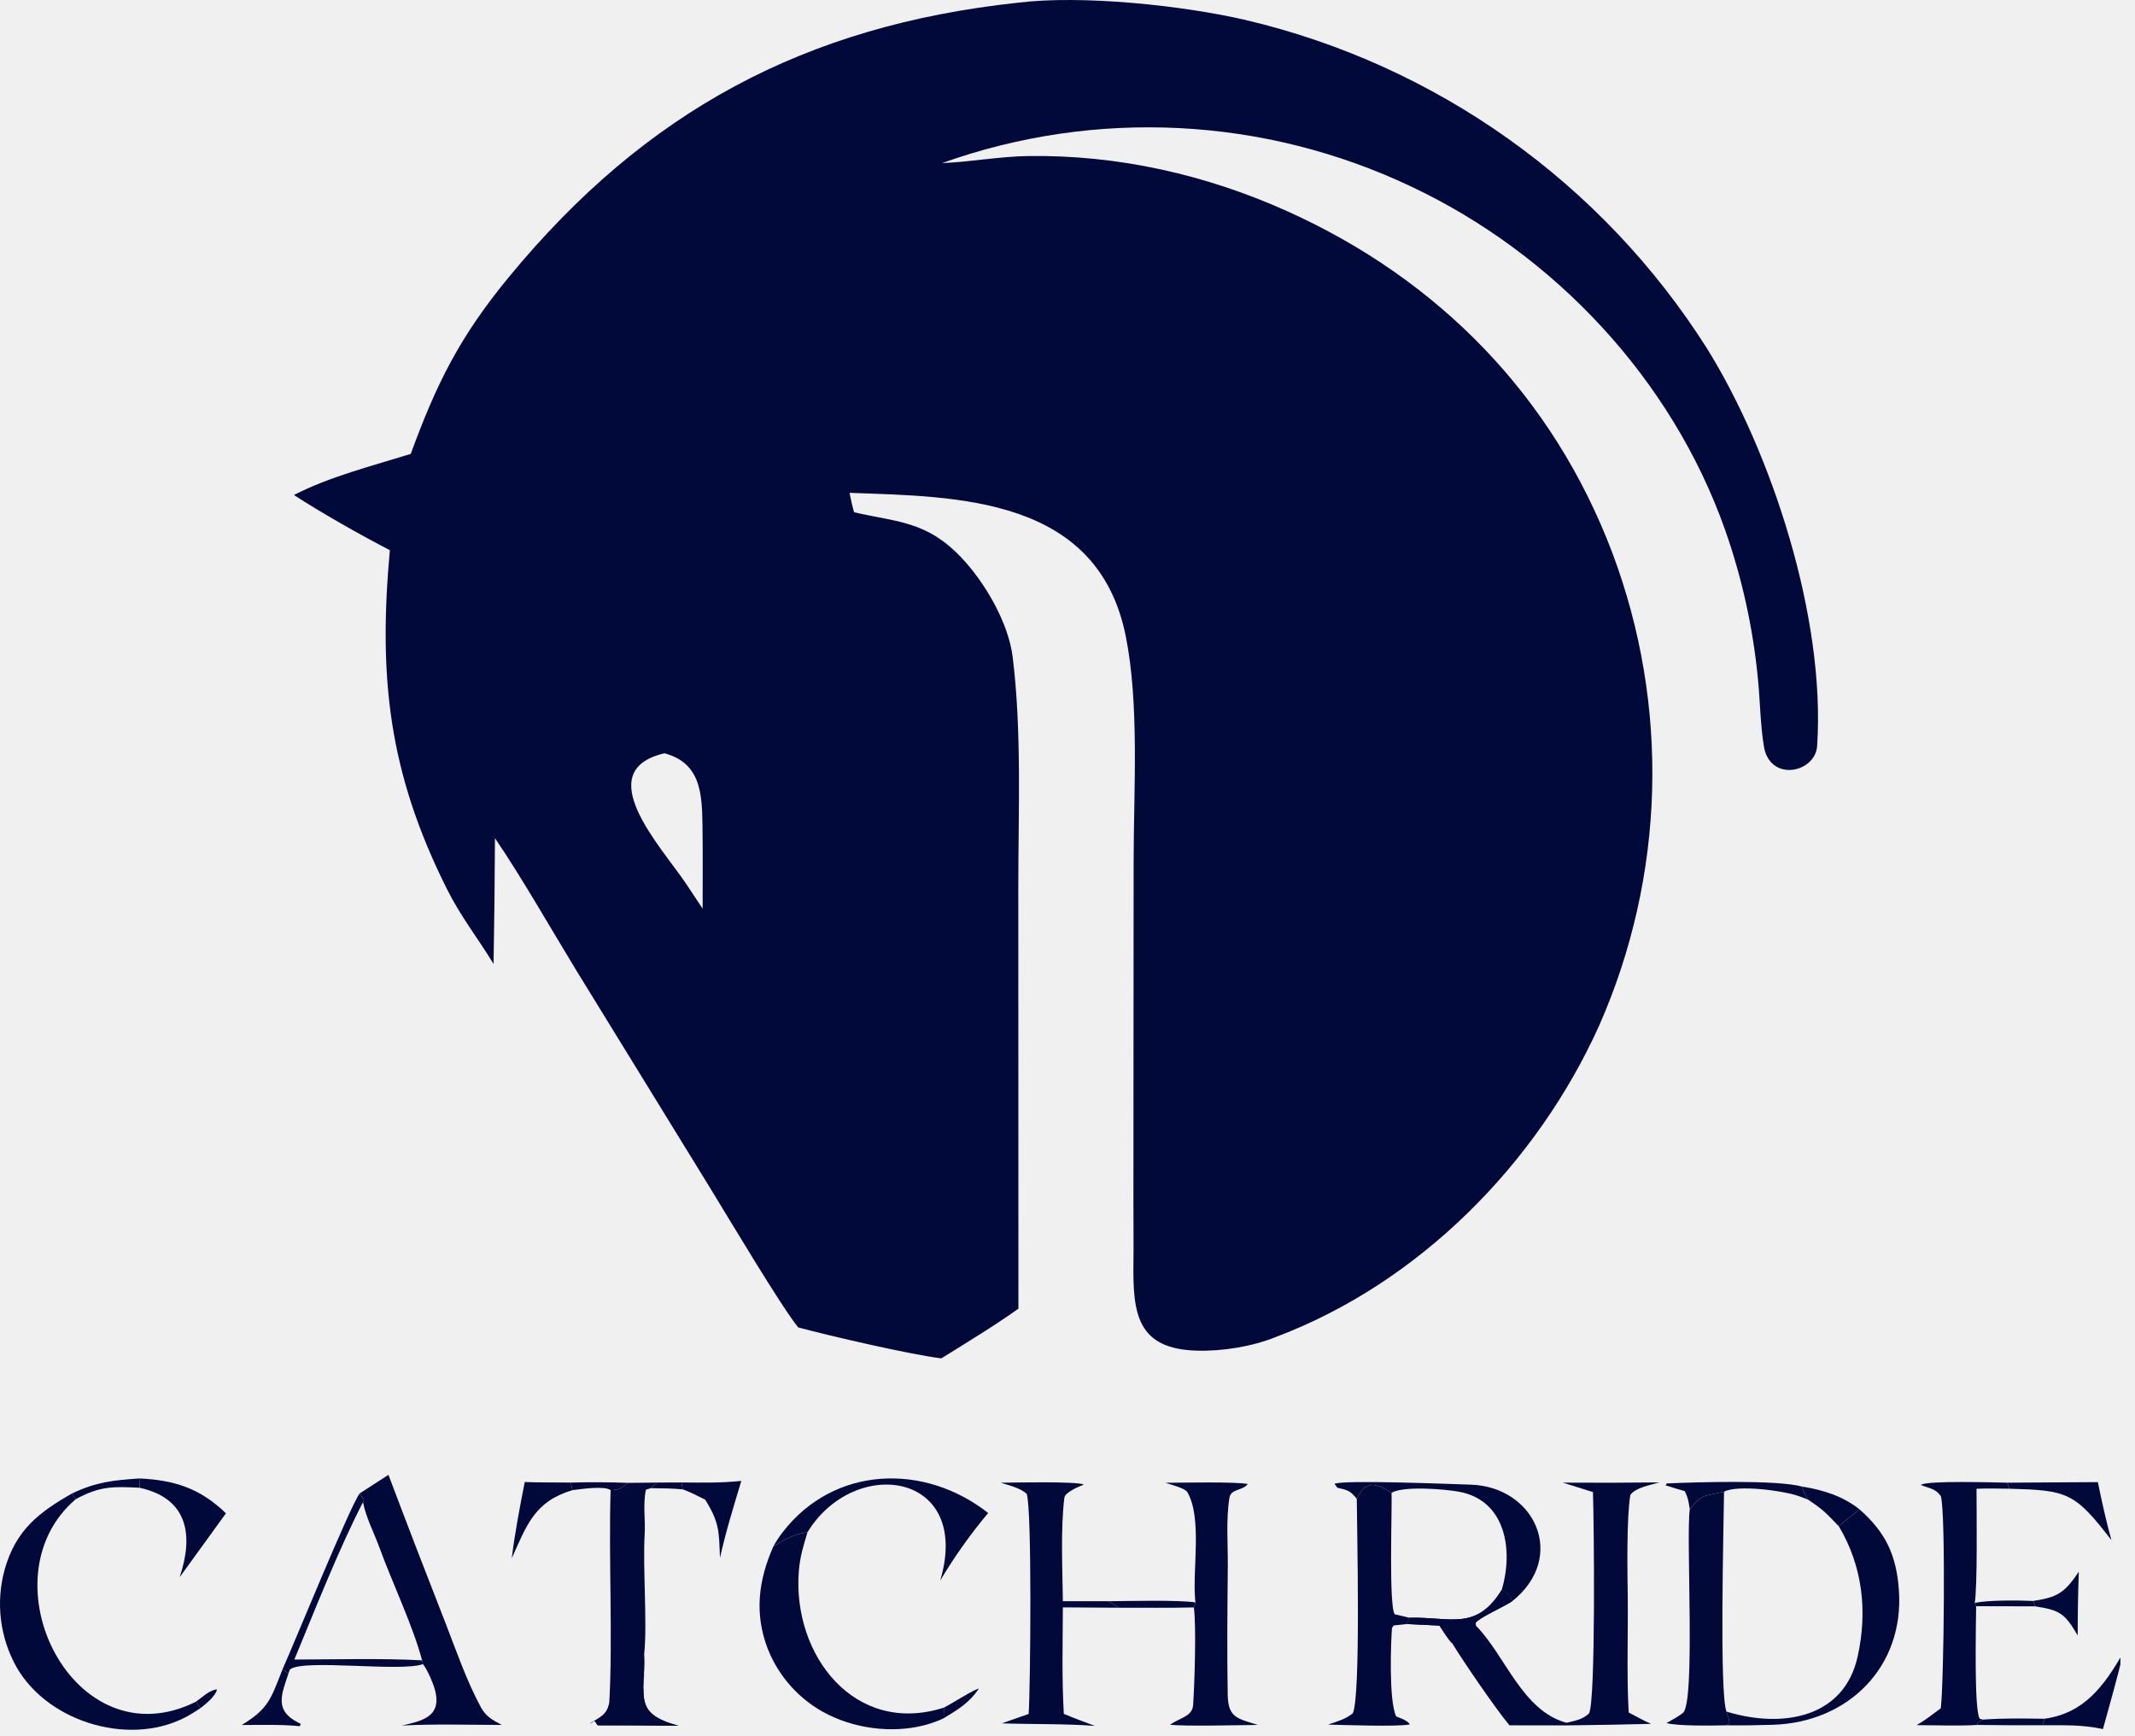
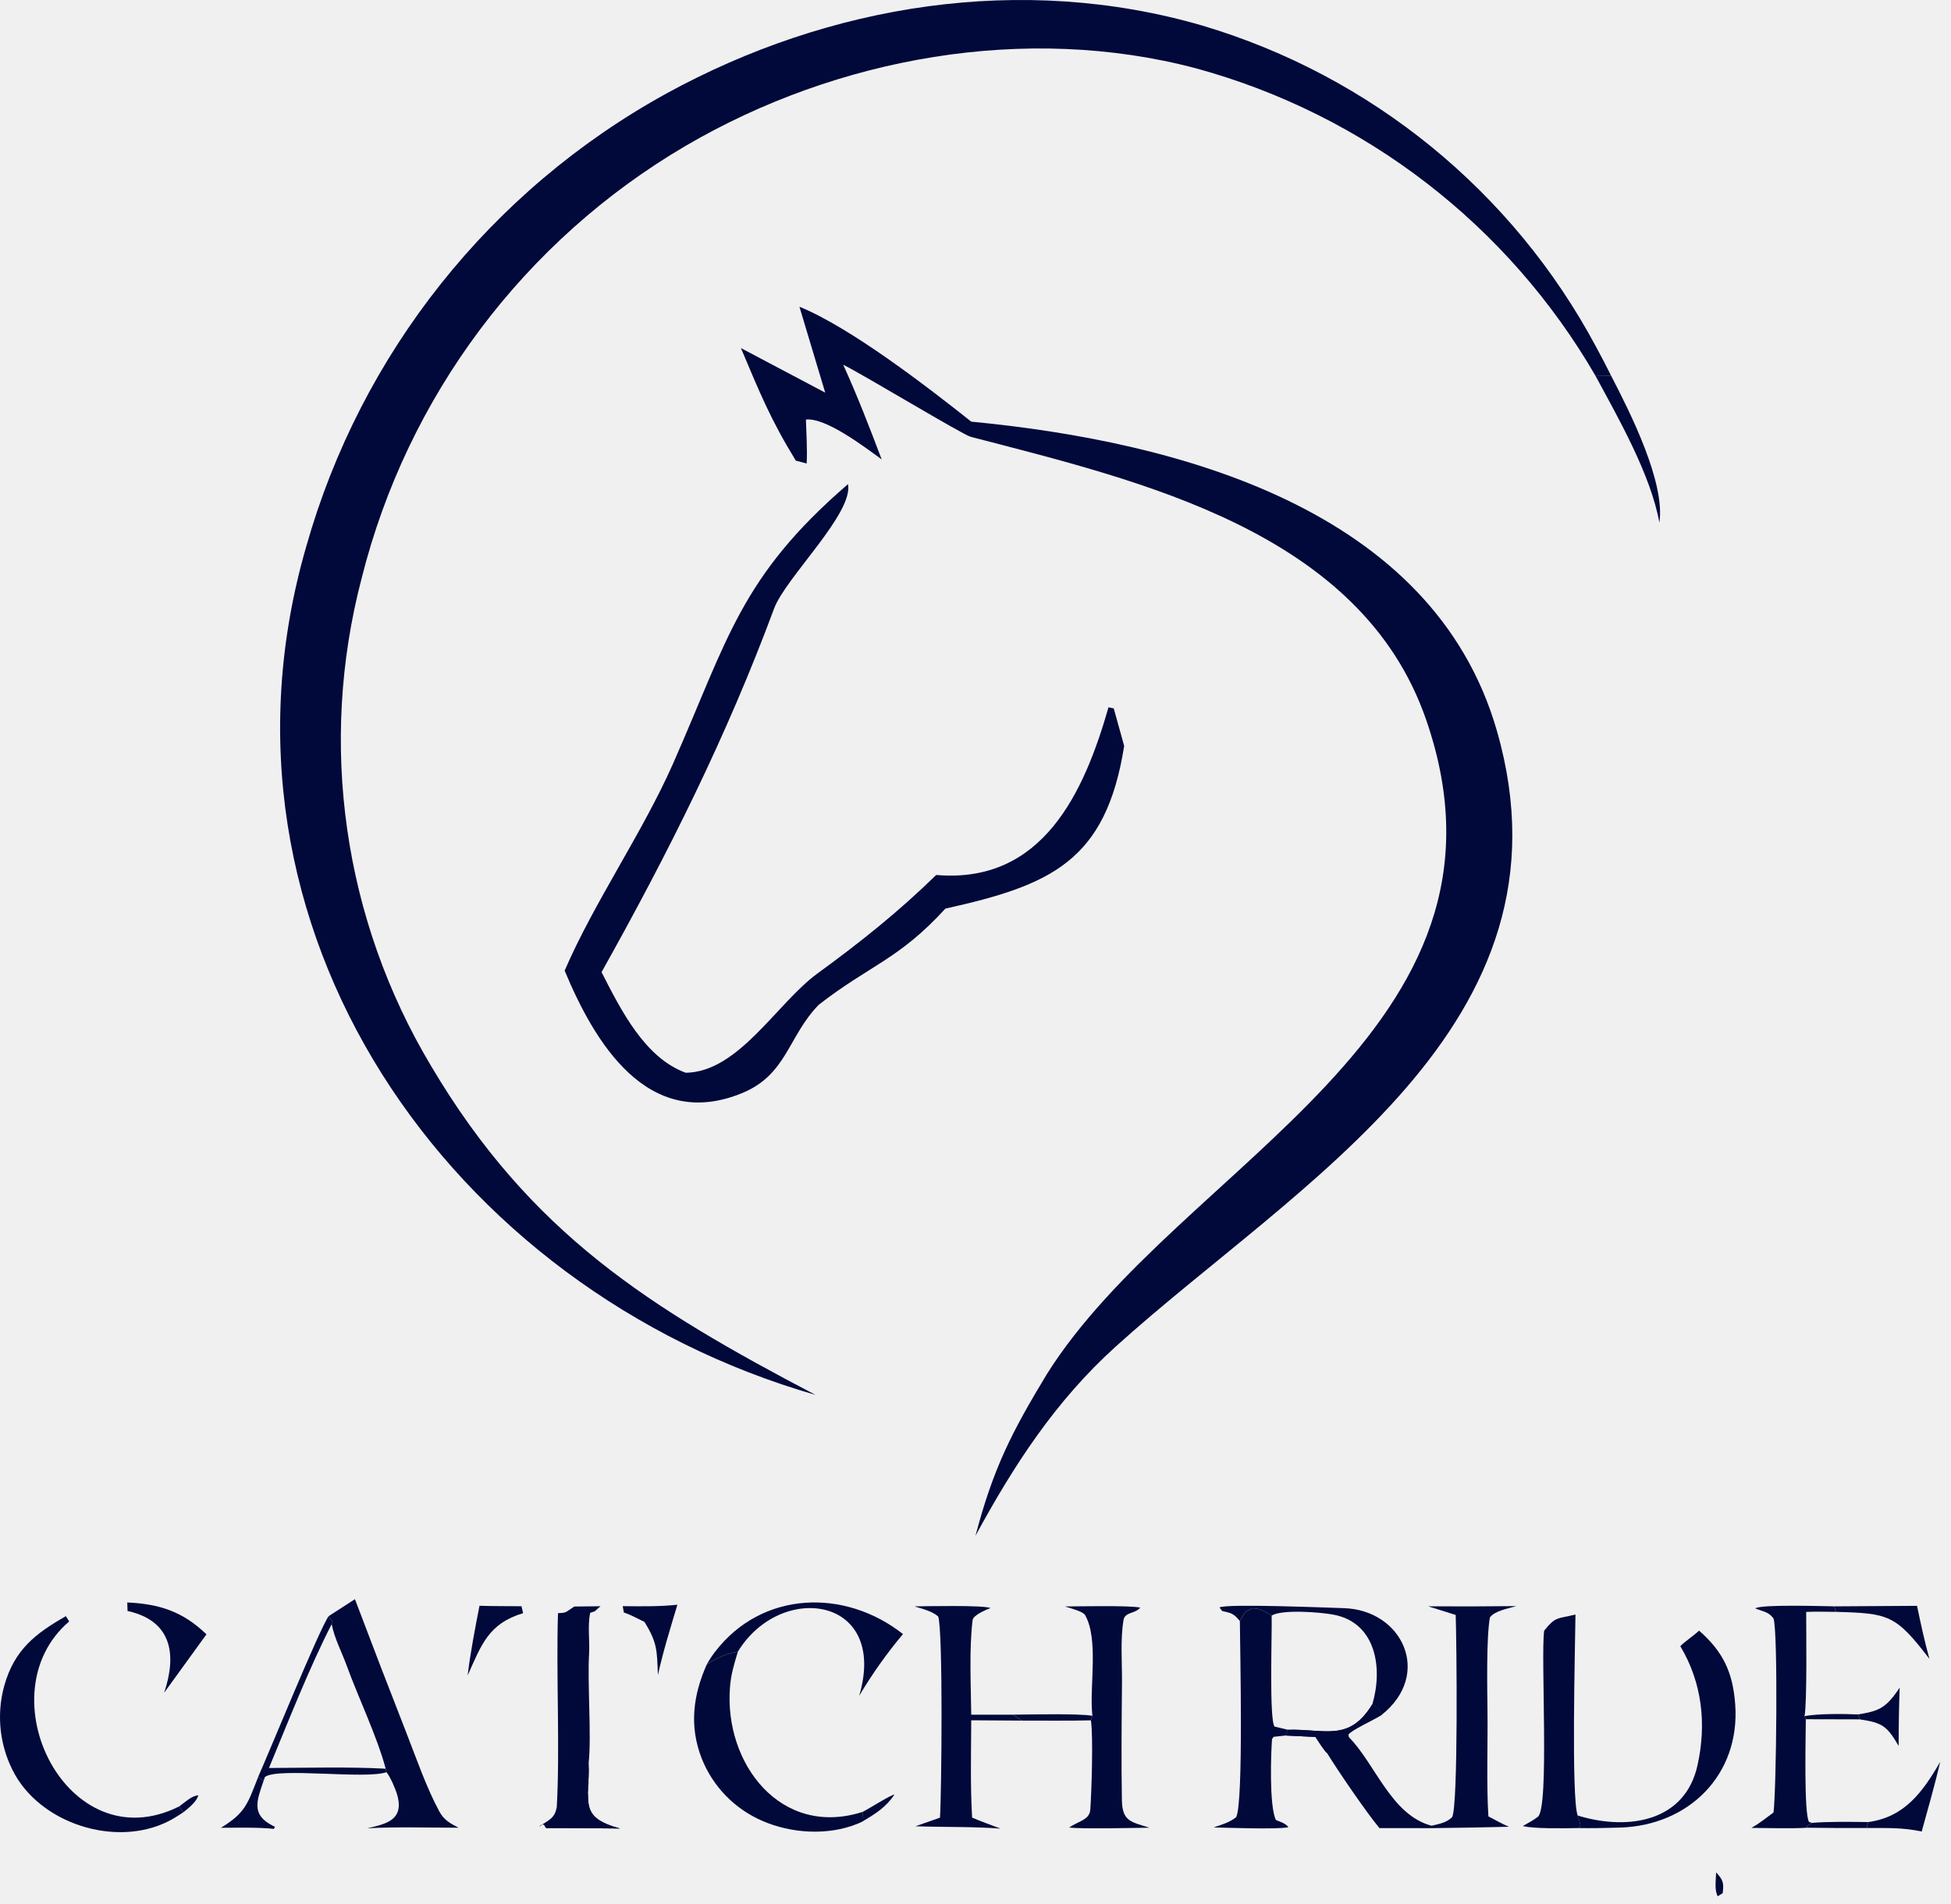
- <svg xmlns="http://www.w3.org/2000/svg" width="123" height="100" viewBox="0 0 123 100" fill="none">
-   <g clip-path="url(#clip0_30024_12584)">
-     <path d="M58.639 0.156C62.343 -0.302 68.146 0.314 71.759 1.152C82.757 3.741 92.302 10.538 98.347 20.084C102.055 26.06 105.182 35.57 104.687 42.983C104.584 44.534 101.953 45.09 101.617 42.987C101.406 41.68 101.406 40.366 101.268 39.028C100.982 36.114 100.344 33.244 99.368 30.483C96.301 21.848 89.567 14.648 81.301 10.749C72.83 6.726 63.104 6.239 54.272 9.397C55.901 9.332 57.596 9.012 59.256 8.99C64.423 8.919 69.477 10.061 74.169 12.174C82.9 16.105 89.472 22.846 92.876 31.82C96.209 40.66 95.94 50.454 92.127 59.098C88.537 67.06 81.737 73.932 73.507 77.032C72.136 77.587 70.416 77.862 68.959 77.821C65.54 77.727 65.261 75.73 65.299 72.815C65.314 71.674 65.297 70.323 65.298 69.161L65.31 49.601C65.314 45.538 65.644 40.602 64.861 36.676C63.253 28.612 55.17 28.616 48.943 28.397C48.962 28.501 49.17 29.508 49.219 29.519C51.729 30.092 53.375 30.025 55.358 32.097C56.702 33.501 58.093 35.834 58.343 37.863C58.871 42.162 58.665 46.755 58.666 51.107L58.673 75.402C57.251 76.415 55.715 77.341 54.23 78.266C52.359 78.03 47.848 76.978 45.985 76.482C45.006 75.276 41.942 70.132 40.993 68.581L33.21 55.925C31.735 53.508 30.084 50.598 28.515 48.293C28.504 50.71 28.478 53.126 28.435 55.542C27.533 54.053 26.553 52.835 25.739 51.205C22.368 44.459 21.799 38.973 22.46 31.698C20.838 30.866 18.44 29.505 16.935 28.521C18.956 27.474 21.46 26.837 23.663 26.154C25.167 22.037 26.513 19.372 29.305 15.978C37.204 6.373 46.415 1.471 58.639 0.156ZM39.529 50.923L40.48 52.354C40.481 50.761 40.494 49.16 40.471 47.568C40.444 45.699 40.365 43.963 38.282 43.401C33.955 44.413 38.11 48.806 39.529 50.923Z" fill="#00093A" />
-     <path d="M90.037 85.425C91.89 85.438 93.743 85.434 95.598 85.412C95.046 85.572 94.231 85.713 93.927 86.13C93.701 87.441 93.758 90.587 93.776 92.028C93.802 94.053 93.707 96.685 93.833 98.671C94.241 98.885 94.705 99.146 95.123 99.324C93.503 99.365 91.882 99.394 90.261 99.412L86.962 99.408C86.141 98.418 84.337 95.784 83.662 94.678C83.471 94.518 83.091 93.904 82.928 93.662L81.049 93.572L81.193 93.211C83.551 93.146 85.044 94.001 86.52 91.598C86.885 91.838 86.947 91.869 87.11 92.268C86.618 92.582 85.174 93.238 85.014 93.502L85.027 93.666C86.709 95.351 87.687 98.573 90.251 99.263C90.767 99.133 91.155 99.085 91.544 98.726C91.942 98.047 91.83 87.502 91.772 85.969L90.037 85.425Z" fill="#00093A" />
-     <path d="M81.193 93.21C83.551 93.146 85.044 94.001 86.52 91.598C86.885 91.837 86.947 91.869 87.11 92.268C86.618 92.582 85.174 93.237 85.014 93.502L85.027 93.666C84.623 93.794 84.345 93.888 83.92 93.958L83.787 93.822C84.002 93.605 84.19 93.595 84.489 93.523C84.034 93.507 83.644 93.437 83.26 93.646C83.52 94.196 83.839 94.18 83.662 94.678C83.471 94.518 83.091 93.904 82.928 93.662L81.049 93.572L81.193 93.21Z" fill="#00093A" />
-     <path d="M11.558 98.412C11.357 98.546 11.154 98.675 10.947 98.798C7.719 100.702 2.837 99.329 0.96 96.068C-0.009 94.352 -0.256 92.321 0.272 90.423C0.913 88.152 2.242 87.138 4.153 86.047L4.361 86.381C-1.002 90.959 4.237 101.578 11.296 98.044L11.558 98.412Z" fill="#00093A" />
-     <path d="M22.379 84.976C23.457 87.832 24.554 90.681 25.668 93.523C26.297 95.138 26.876 96.827 27.695 98.353C27.989 98.902 28.378 99.106 28.909 99.386C27.197 99.384 24.81 99.32 23.153 99.424C24.236 99.159 25.504 98.963 25.049 97.334C24.937 96.934 24.62 96.201 24.366 95.882L24.317 95.664C23.795 93.68 22.572 91.131 21.863 89.174C21.555 88.323 21.081 87.437 20.913 86.549L20.971 86.42L20.721 86.046L22.379 84.976Z" fill="#00093A" />
-     <path d="M57.654 85.43C58.37 85.423 62.054 85.341 62.445 85.537C62.151 85.653 61.358 85.975 61.319 86.298C61.096 88.093 61.213 90.468 61.233 92.258L63.859 92.258L64.446 92.633L61.233 92.612C61.224 94.601 61.169 96.776 61.289 98.747C61.822 98.981 62.525 99.229 63.081 99.443C61.503 99.313 59.374 99.353 57.716 99.294L59.263 98.752C59.365 97.22 59.461 86.984 59.151 86.07C58.773 85.73 58.158 85.59 57.654 85.43Z" fill="#00093A" />
-     <path d="M44.552 89.107C45.173 88.689 45.779 88.404 46.522 88.281C46.281 89.072 46.085 89.708 46.02 90.544C45.649 95.358 49.243 100.036 54.384 98.387L54.364 99C54.26 99.053 54.153 99.101 54.043 99.144C52.183 99.894 49.877 99.748 48.056 98.951C46.308 98.196 44.932 96.775 44.233 95.003C43.448 92.978 43.694 91.043 44.552 89.107Z" fill="#00093A" />
-     <path d="M36.203 85.439L37.857 85.421L37.49 85.744L37.205 85.838C37.036 86.723 37.19 87.583 37.139 88.416C37.026 90.269 37.298 93.579 37.112 95.3C37.192 97.766 36.435 98.712 39.088 99.435C37.701 99.419 35.874 99.4 34.467 99.407C34.317 99.408 34.384 98.958 33.981 99.322C34.543 98.944 34.998 98.813 35.102 98.094C35.31 94.399 35.057 89.719 35.179 85.857C35.765 85.834 35.648 85.797 36.203 85.439Z" fill="#00093A" />
-     <path d="M37.112 95.3C37.192 97.766 36.435 98.712 39.088 99.435C37.701 99.419 35.874 99.401 34.467 99.407C34.317 99.408 34.384 98.958 33.981 99.322C34.543 98.944 34.998 98.813 35.102 98.094C35.206 99.264 36.225 98.55 36.843 98.778L36.628 98.271C37.297 97.503 37.042 96.491 37.112 95.3Z" fill="#00093A" />
-     <path d="M67.137 85.434C67.997 85.432 71.314 85.361 71.888 85.509C71.555 85.912 70.92 85.767 70.83 86.299C70.625 87.548 70.746 88.931 70.735 90.216C70.713 92.696 70.686 95.183 70.73 97.662C70.753 98.999 71.331 99.021 72.466 99.386C71.506 99.393 68.175 99.478 67.404 99.372C68.012 98.96 68.693 98.893 68.738 98.237C68.819 97.039 68.928 93.684 68.779 92.615L68.87 92.328L68.855 92.163C68.692 90.425 69.271 87.484 68.407 85.974C68.279 85.751 67.445 85.532 67.137 85.434Z" fill="#00093A" />
-     <path d="M111.81 98.427C111.987 97.123 112.108 87.061 111.81 86.192C111.483 85.757 111.192 85.775 110.66 85.559C110.992 85.289 114.991 85.42 115.641 85.428L115.761 85.776C115.156 85.772 114.467 85.751 113.87 85.779C113.87 86.971 113.931 91.475 113.767 92.349L113.847 92.545C113.844 93.524 113.715 98.547 114.055 99.026L114.227 99.08L113.937 99.263L113.931 99.386C112.957 99.451 111.433 99.4 110.418 99.397C110.908 99.12 111.359 98.764 111.81 98.427Z" fill="#00093A" />
-     <path d="M78.166 86.353C78.554 85.725 78.378 85.811 78.972 85.547C79.486 85.572 79.731 85.757 80.17 86.009C80.201 87.091 80.005 92.556 80.353 93.01L81.193 93.211L81.049 93.572L80.294 93.655L80.195 93.798C80.131 94.566 80.003 97.952 80.428 98.879C80.458 98.945 81.048 99.063 81.223 99.356C80.475 99.504 77.439 99.385 76.511 99.367C77.021 99.189 77.516 99.059 77.933 98.719C78.405 97.793 78.178 88.171 78.166 86.353Z" fill="#00093A" />
-     <path d="M99.324 85.945C99.302 87.97 99.051 97.547 99.463 98.615C99.548 98.871 99.597 98.999 99.64 99.272L99.479 99.407C98.708 99.422 96.648 99.462 96.007 99.278C96.32 99.098 96.669 98.919 96.954 98.697C97.689 98.122 97.125 88.582 97.35 86.963C98.072 86.052 98.183 86.224 99.324 85.945Z" fill="#00093A" />
-     <path d="M105.936 87.94C106.183 87.675 106.777 87.281 107.119 86.959C108.637 88.287 109.255 89.602 109.398 91.627C109.71 96.049 106.473 99.246 102.135 99.377C101.24 99.404 100.368 99.421 99.479 99.407L99.64 99.272C99.597 98.999 99.548 98.871 99.463 98.615C99.519 98.633 99.578 98.65 99.635 98.667C102.682 99.551 106.237 99.007 107.023 95.44C107.595 92.84 107.314 90.245 105.936 87.94Z" fill="#00093A" />
-     <path d="M78.166 86.353C77.775 85.877 77.643 85.855 77.052 85.721L76.883 85.497C77.338 85.248 83.729 85.514 84.71 85.541C88.419 85.643 90.325 89.709 87.11 92.268C86.947 91.869 86.884 91.837 86.519 91.598C87.188 89.346 86.769 86.467 84.081 85.954C83.254 85.796 80.847 85.604 80.17 86.009C79.73 85.757 79.486 85.572 78.972 85.547C78.377 85.811 78.554 85.725 78.166 86.353Z" fill="#00093A" />
-     <path d="M44.551 89.107C44.711 88.813 44.895 88.533 45.101 88.269C48.051 84.451 53.252 84.281 56.929 87.175C55.905 88.396 54.981 89.699 54.167 91.069C56.017 84.815 49.248 83.833 46.521 88.281C45.778 88.404 45.173 88.689 44.551 89.107Z" fill="#00093A" />
-     <path d="M8.025 85.184C10.068 85.279 11.533 85.759 13.017 87.193L10.35 90.875C11.162 88.458 10.836 86.336 8.043 85.72L8.025 85.184Z" fill="#00093A" />
-     <path d="M16.274 96.186C16.982 94.607 20.141 86.844 20.72 86.046L20.971 86.42L20.913 86.55C19.534 89.214 18.116 92.827 16.958 95.619C19.286 95.611 22.024 95.54 24.316 95.664L24.365 95.882C23.079 96.352 17.477 95.564 16.703 96.189L16.617 96.424L16.274 96.186Z" fill="#00093A" />
-     <path d="M122.318 95.236C121.986 96.683 121.549 98.186 121.154 99.624C119.898 99.36 118.949 99.41 117.677 99.403L117.786 99.029C120.082 98.711 121.216 97.135 122.318 95.236Z" fill="#00093A" />
-     <path d="M39.259 85.416C40.449 85.425 41.523 85.451 42.708 85.326C42.267 86.798 41.81 88.259 41.479 89.761C41.416 88.235 41.457 87.744 40.63 86.408C40.244 86.22 39.728 85.945 39.332 85.814L39.259 85.416Z" fill="#00093A" />
-     <path d="M115.641 85.428L120.859 85.396C121.102 86.564 121.324 87.59 121.641 88.739C119.512 85.969 119.094 85.867 115.762 85.776L115.641 85.428Z" fill="#00093A" />
-     <path d="M30.231 85.391C31.084 85.421 32.019 85.412 32.879 85.421L32.981 85.858C30.803 86.506 30.348 87.855 29.485 89.783C29.638 88.449 29.968 86.723 30.231 85.391Z" fill="#00093A" />
-     <path d="M97.35 86.963C97.278 86.522 97.263 86.331 97.065 85.916C96.693 85.81 96.323 85.698 95.955 85.58L96.028 85.471C97.681 85.399 102.392 85.251 103.827 85.655C103.944 86.041 103.945 86.09 104.176 86.411C103.956 86.315 103.731 86.232 103.501 86.16C102.614 85.877 100.107 85.544 99.324 85.945C98.183 86.224 98.072 86.052 97.35 86.963Z" fill="#00093A" />
-     <path d="M103.828 85.654C105.012 85.84 106.165 86.198 107.119 86.959C106.777 87.282 106.183 87.675 105.936 87.94C105.178 87.156 105.106 87.042 104.176 86.411C103.946 86.09 103.944 86.041 103.828 85.654Z" fill="#00093A" />
-     <path d="M117.136 92.243C118.324 92.051 118.816 91.89 119.542 90.875C119.617 90.77 119.691 90.663 119.763 90.555C119.719 91.779 119.698 93.004 119.699 94.229C118.959 92.974 118.694 92.774 117.25 92.553L117.136 92.243Z" fill="#00093A" />
-     <path d="M13.925 99.39C15.481 98.445 15.605 97.883 16.275 96.186L16.618 96.424C16.205 97.66 15.801 98.559 17.199 99.261L17.335 99.328L17.264 99.459C16.284 99.351 14.941 99.388 13.925 99.39Z" fill="#00093A" />
-     <path d="M63.858 92.258C64.911 92.25 67.968 92.174 68.869 92.328L68.778 92.615C67.378 92.652 65.857 92.627 64.446 92.633L63.858 92.258Z" fill="#00093A" />
-     <path d="M4.153 86.047C5.576 85.378 6.494 85.294 8.025 85.184L8.043 85.72C6.518 85.644 5.748 85.621 4.36 86.381L4.153 86.047Z" fill="#00093A" />
-     <path d="M114.227 99.08C115.437 98.99 116.573 99.016 117.786 99.029L117.676 99.403C116.428 99.409 115.179 99.403 113.931 99.386L113.936 99.263L114.227 99.08Z" fill="#00093A" />
-     <path d="M32.878 85.422C33.986 85.392 35.094 85.398 36.202 85.439C35.647 85.797 35.764 85.835 35.178 85.857C34.812 85.594 33.469 85.799 32.98 85.858L32.878 85.422Z" fill="#00093A" />
-     <path d="M113.767 92.349C114.622 92.189 116.236 92.201 117.136 92.243L117.25 92.553L113.847 92.545L113.767 92.349Z" fill="#00093A" />
-     <path d="M54.383 98.387C54.845 98.155 56.14 97.317 56.393 97.297C55.833 98.115 55.2 98.498 54.364 99L54.383 98.387Z" fill="#00093A" />
-     <path d="M11.296 98.044C11.698 97.752 12.066 97.383 12.5 97.339C12.422 97.726 11.868 98.166 11.558 98.412L11.296 98.044Z" fill="#00093A" />
-     <path d="M37.858 85.421L39.26 85.416L39.332 85.814C38.751 85.752 38.082 85.755 37.491 85.744L37.858 85.421Z" fill="#00093A" />
-   </g>
-   <defs>
-     <clipPath id="clip0_30024_12584">
-       <rect width="122.159" height="100" fill="white" />
-     </clipPath>
-   </defs>
+ <svg xmlns="http://www.w3.org/2000/svg" width="123" height="120" viewBox="0 0 123 120" fill="none">
+   <path d="M51.414 87.949C28.292 81.293 12.333 58.467 19.314 34.433C22.759 22.272 30.931 11.996 42.006 5.9C52.297 0.253 64.436 -1.694 75.805 1.614C86.449 4.78 95.383 12.07 100.62 21.861C100.95 22.467 101.268 23.08 101.577 23.698L100.595 23.709C95.082 14.187 86.038 7.219 75.424 4.314C64.669 1.461 52.765 3.618 43.237 9.189C33.036 15.169 25.67 25.001 22.797 36.47C20.064 46.896 21.647 57.983 27.188 67.228C33.457 77.808 40.998 82.481 51.414 87.949Z" fill="#00093A" />
+   <path d="M50.4 19.339C53.642 20.663 58.481 24.4 61.233 26.585C74.177 27.827 90.338 32.038 94.373 46.085C99.716 64.689 81.781 74.558 70.328 84.912C66.539 88.338 63.914 92.386 61.5 96.829C62.622 92.558 63.791 90.288 66.005 86.629C74.329 73.391 96.723 65.039 89.906 45.367C85.791 33.489 71.886 30.327 61.195 27.54C60.687 27.408 54.472 23.645 53.161 22.998C54.082 25.031 54.798 26.891 55.585 28.966C54.493 28.172 52.056 26.314 50.809 26.453C50.834 27.293 50.905 28.411 50.855 29.223L50.173 29.045C48.582 26.455 47.883 24.723 46.711 21.947L52.025 24.755L50.4 19.339Z" fill="#00093A" />
+   <path d="M53.462 30.524C53.822 32.36 49.521 36.431 48.804 38.364C45.811 46.431 42.134 53.776 37.924 61.295C39.143 63.672 40.638 66.689 43.23 67.638C46.578 67.591 48.968 63.249 51.547 61.37C54.237 59.411 56.638 57.497 59.022 55.168C65.758 55.744 68.358 49.924 69.886 44.595L70.216 44.666L70.873 47.033C69.721 54.317 66.232 55.813 59.602 57.288C56.638 60.526 54.847 60.835 51.611 63.357C49.684 65.338 49.612 67.754 46.796 68.916C40.788 71.397 37.436 65.613 35.598 61.199C37.459 56.885 40.513 52.492 42.425 48.162C45.894 40.306 46.662 36.392 53.462 30.524Z" fill="#00093A" />
+   <path d="M100.594 23.709L101.576 23.698C102.762 25.985 104.993 30.398 104.616 32.952C104.07 29.943 102.063 26.424 100.594 23.709Z" fill="#00093A" />
+   <path d="M90.038 101.278C91.891 101.291 93.745 101.286 95.6 101.265C95.047 101.425 94.232 101.566 93.928 101.983C93.703 103.293 93.76 106.44 93.778 107.88C93.803 109.906 93.708 112.538 93.835 114.524C94.243 114.738 94.707 114.999 95.125 115.176C93.505 115.218 91.883 115.247 90.262 115.265L86.964 115.261C86.143 114.271 84.338 111.637 83.664 110.531C83.473 110.37 83.093 109.757 82.93 109.515L81.051 109.425L81.195 109.063C83.553 108.999 85.045 109.854 86.521 107.451C86.886 107.69 86.949 107.722 87.112 108.121C86.619 108.435 85.175 109.09 85.015 109.355L85.029 109.519C86.71 111.204 87.688 114.426 90.252 115.115C90.768 114.986 91.156 114.937 91.546 114.579C91.943 113.9 91.832 103.355 91.773 101.822L90.038 101.278Z" fill="#00093A" />
+   <path d="M81.195 109.063C83.553 108.999 85.045 109.854 86.521 107.451C86.886 107.69 86.949 107.722 87.112 108.121C86.619 108.435 85.175 109.09 85.015 109.355L85.029 109.519C84.625 109.647 84.346 109.74 83.922 109.811L83.789 109.675C84.003 109.458 84.192 109.448 84.49 109.376C84.036 109.359 83.645 109.289 83.261 109.499C83.522 110.049 83.84 110.033 83.664 110.531C83.473 110.37 83.093 109.757 82.93 109.514L81.051 109.425L81.195 109.063Z" fill="#00093A" />
+   <path d="M11.558 114.265C11.357 114.399 11.154 114.528 10.947 114.651C7.719 116.555 2.837 115.182 0.96 111.92C-0.009 110.205 -0.256 108.174 0.272 106.276C0.913 104.005 2.242 102.991 4.153 101.9L4.361 102.233C-1.002 106.812 4.237 117.431 11.296 113.896L11.558 114.265Z" fill="#00093A" />
+   <path d="M22.377 100.829C23.456 103.684 24.552 106.533 25.666 109.375C26.295 110.99 26.875 112.68 27.693 114.206C27.987 114.755 28.377 114.959 28.907 115.239C27.195 115.237 24.808 115.173 23.152 115.276C24.234 115.012 25.502 114.816 25.047 113.187C24.935 112.787 24.618 112.054 24.364 111.735L24.315 111.517C23.793 109.533 22.57 106.983 21.861 105.026C21.553 104.176 21.079 103.29 20.911 102.402L20.97 102.272L20.719 101.899L22.377 100.829Z" fill="#00093A" />
+   <path d="M57.652 101.282C58.368 101.276 62.052 101.194 62.443 101.39C62.149 101.506 61.356 101.828 61.317 102.151C61.094 103.946 61.211 106.32 61.231 108.111L63.857 108.111L64.444 108.485L61.231 108.465C61.222 110.453 61.168 112.629 61.287 114.6C61.82 114.834 62.523 115.082 63.079 115.296C61.501 115.165 59.373 115.206 57.714 115.147L59.261 114.604C59.363 113.073 59.459 102.837 59.149 101.922C58.771 101.582 58.156 101.442 57.652 101.282Z" fill="#00093A" />
+   <path d="M44.551 104.96C45.172 104.542 45.778 104.257 46.521 104.133C46.28 104.925 46.084 105.561 46.02 106.396C45.648 111.211 49.242 115.889 54.383 114.24L54.363 114.853C54.259 114.906 54.152 114.954 54.042 114.997C52.182 115.747 49.876 115.601 48.056 114.804C46.307 114.049 44.931 112.628 44.232 110.856C43.447 108.831 43.694 106.896 44.551 104.96Z" fill="#00093A" />
+   <path d="M36.202 101.292L37.857 101.274L37.49 101.597L37.204 101.691C37.036 102.576 37.189 103.436 37.139 104.269C37.026 106.121 37.297 109.432 37.112 111.153C37.192 113.619 36.434 114.564 39.088 115.288C37.701 115.272 35.873 115.253 34.466 115.26C34.317 115.261 34.384 114.811 33.98 115.174C34.542 114.797 34.998 114.665 35.101 113.947C35.31 110.251 35.056 105.571 35.178 101.71C35.764 101.687 35.647 101.65 36.202 101.292Z" fill="#00093A" />
+   <path d="M37.112 111.153C37.192 113.619 36.434 114.565 39.088 115.288C37.701 115.272 35.873 115.253 34.466 115.26C34.317 115.261 34.384 114.811 33.98 115.174C34.542 114.797 34.998 114.665 35.101 113.947C35.206 115.116 36.224 114.403 36.842 114.631L36.628 114.124C37.297 113.356 37.042 112.344 37.112 111.153Z" fill="#00093A" />
+   <path d="M67.137 101.287C67.997 101.285 71.314 101.214 71.888 101.362C71.554 101.765 70.919 101.62 70.83 102.151C70.625 103.401 70.746 104.783 70.735 106.069C70.713 108.549 70.686 111.036 70.73 113.515C70.753 114.851 71.331 114.873 72.466 115.238C71.506 115.246 68.175 115.331 67.404 115.224C68.012 114.813 68.693 114.746 68.738 114.09C68.819 112.892 68.928 109.537 68.778 108.468L68.869 108.18L68.854 108.016C68.692 106.278 69.271 103.336 68.407 101.827C68.279 101.604 67.445 101.385 67.137 101.287Z" fill="#00093A" />
+   <path d="M111.81 114.279C111.986 112.976 112.107 102.914 111.81 102.045C111.483 101.61 111.191 101.628 110.659 101.412C110.992 101.142 114.99 101.273 115.64 101.281L115.761 101.629C115.156 101.625 114.467 101.604 113.87 101.632C113.87 102.824 113.931 107.328 113.767 108.202L113.847 108.398C113.844 109.376 113.715 114.4 114.054 114.879L114.226 114.932L113.936 115.116L113.931 115.239C112.957 115.304 111.433 115.253 110.418 115.25C110.908 114.972 111.358 114.617 111.81 114.279Z" fill="#00093A" />
+   <path d="M78.167 102.206C78.555 101.578 78.379 101.664 78.973 101.4C79.487 101.425 79.731 101.61 80.171 101.862C80.202 102.944 80.005 108.409 80.354 108.862L81.194 109.063L81.05 109.425L80.294 109.507L80.195 109.651C80.132 110.419 80.004 113.805 80.429 114.732C80.459 114.798 81.049 114.916 81.224 115.208C80.476 115.357 77.44 115.238 76.512 115.22C77.022 115.042 77.517 114.912 77.934 114.572C78.406 113.646 78.179 104.024 78.167 102.206Z" fill="#00093A" />
+   <path d="M99.325 101.798C99.303 103.823 99.052 113.4 99.464 114.468C99.549 114.724 99.598 114.852 99.641 115.125L99.48 115.26C98.709 115.274 96.65 115.315 96.008 115.13C96.321 114.951 96.67 114.772 96.955 114.549C97.69 113.975 97.126 104.435 97.351 102.816C98.073 101.905 98.184 102.077 99.325 101.798Z" fill="#00093A" />
+   <path d="M105.934 103.792C106.181 103.528 106.775 103.134 107.117 102.812C108.636 104.139 109.253 105.454 109.397 107.48C109.709 111.902 106.471 115.098 102.134 115.23C101.238 115.257 100.366 115.274 99.477 115.26L99.639 115.125C99.595 114.852 99.546 114.724 99.461 114.468C99.518 114.485 99.576 114.503 99.633 114.519C102.681 115.403 106.235 114.86 107.021 111.293C107.594 108.693 107.313 106.097 105.934 103.792Z" fill="#00093A" />
+   <path d="M78.165 102.206C77.774 101.73 77.643 101.707 77.051 101.574L76.883 101.35C77.337 101.1 83.728 101.367 84.709 101.394C88.418 101.495 90.325 105.562 87.109 108.121C86.946 107.722 86.884 107.69 86.519 107.451C87.188 105.198 86.768 102.32 84.081 101.807C83.253 101.649 80.846 101.457 80.169 101.862C79.729 101.61 79.485 101.425 78.971 101.4C78.377 101.664 78.553 101.578 78.165 102.206Z" fill="#00093A" />
+   <path d="M44.551 104.96C44.711 104.666 44.895 104.385 45.1 104.121C48.05 100.303 53.251 100.134 56.928 103.028C55.904 104.249 54.981 105.552 54.167 106.922C56.017 100.668 49.247 99.686 46.521 104.133C45.778 104.257 45.172 104.542 44.551 104.96Z" fill="#00093A" />
+   <path d="M8.023 101.036C10.066 101.131 11.531 101.612 13.016 103.045L10.349 106.727C11.16 104.311 10.835 102.189 8.041 101.572L8.023 101.036Z" fill="#00093A" />
+   <path d="M16.273 112.039C16.981 110.46 20.141 102.697 20.72 101.899L20.97 102.272L20.912 102.402C19.534 105.067 18.116 108.68 16.957 111.472C19.285 111.464 22.023 111.393 24.316 111.517L24.365 111.735C23.078 112.205 17.477 111.417 16.703 112.041L16.616 112.276L16.273 112.039Z" fill="#00093A" />
+   <path d="M122.317 111.088C121.985 112.536 121.548 114.038 121.153 115.477C119.897 115.213 118.948 115.263 117.676 115.256L117.786 114.882C120.081 114.564 121.216 112.988 122.317 111.088Z" fill="#00093A" />
+   <path d="M39.258 101.269C40.448 101.277 41.522 101.304 42.706 101.179C42.266 102.651 41.808 104.112 41.477 105.613C41.415 104.088 41.456 103.596 40.629 102.261C40.242 102.072 39.727 101.798 39.33 101.667L39.258 101.269Z" fill="#00093A" />
+   <path d="M115.641 101.281L120.859 101.249C121.102 102.417 121.324 103.443 121.64 104.592C119.512 101.821 119.094 101.719 115.761 101.629L115.641 101.281Z" fill="#00093A" />
+   <path d="M30.23 101.244C31.082 101.274 32.018 101.265 32.878 101.274L32.98 101.711C30.802 102.359 30.347 103.708 29.484 105.635C29.637 104.302 29.967 102.576 30.23 101.244Z" fill="#00093A" />
+   <path d="M117.137 108.096C118.325 107.904 118.816 107.742 119.542 106.728C119.618 106.622 119.692 106.516 119.763 106.408C119.72 107.632 119.698 108.857 119.7 110.081C118.96 108.826 118.694 108.627 117.251 108.406L117.137 108.096Z" fill="#00093A" />
+   <path d="M13.926 115.243C15.481 114.298 15.605 113.736 16.276 112.039L16.618 112.276C16.205 113.513 15.801 114.412 17.2 115.114L17.335 115.181L17.265 115.312C16.285 115.203 14.941 115.241 13.926 115.243Z" fill="#00093A" />
+   <path d="M63.859 108.111C64.912 108.103 67.969 108.027 68.87 108.18L68.779 108.468C67.379 108.505 65.858 108.48 64.447 108.485L63.859 108.111Z" fill="#00093A" />
+   <path d="M114.225 114.933C115.436 114.843 116.571 114.868 117.784 114.882L117.674 115.256C116.426 115.262 115.178 115.256 113.93 115.239L113.935 115.116L114.225 114.933Z" fill="#00093A" />
+   <path d="M113.766 108.202C114.62 108.042 116.235 108.054 117.135 108.096L117.249 108.406L113.846 108.398L113.766 108.202Z" fill="#00093A" />
+   <path d="M54.383 114.24C54.844 114.008 56.139 113.17 56.392 113.15C55.832 113.968 55.2 114.351 54.363 114.853L54.383 114.24Z" fill="#00093A" />
+   <path d="M11.297 113.896C11.699 113.604 12.067 113.236 12.501 113.191C12.423 113.578 11.869 114.019 11.559 114.265L11.297 113.896Z" fill="#00093A" />
+   <path d="M108.192 118.057C108.637 118.526 108.686 118.719 108.607 119.364L108.295 119.562C108.077 119.167 108.177 118.568 108.192 118.057Z" fill="#00093A" />
</svg>
